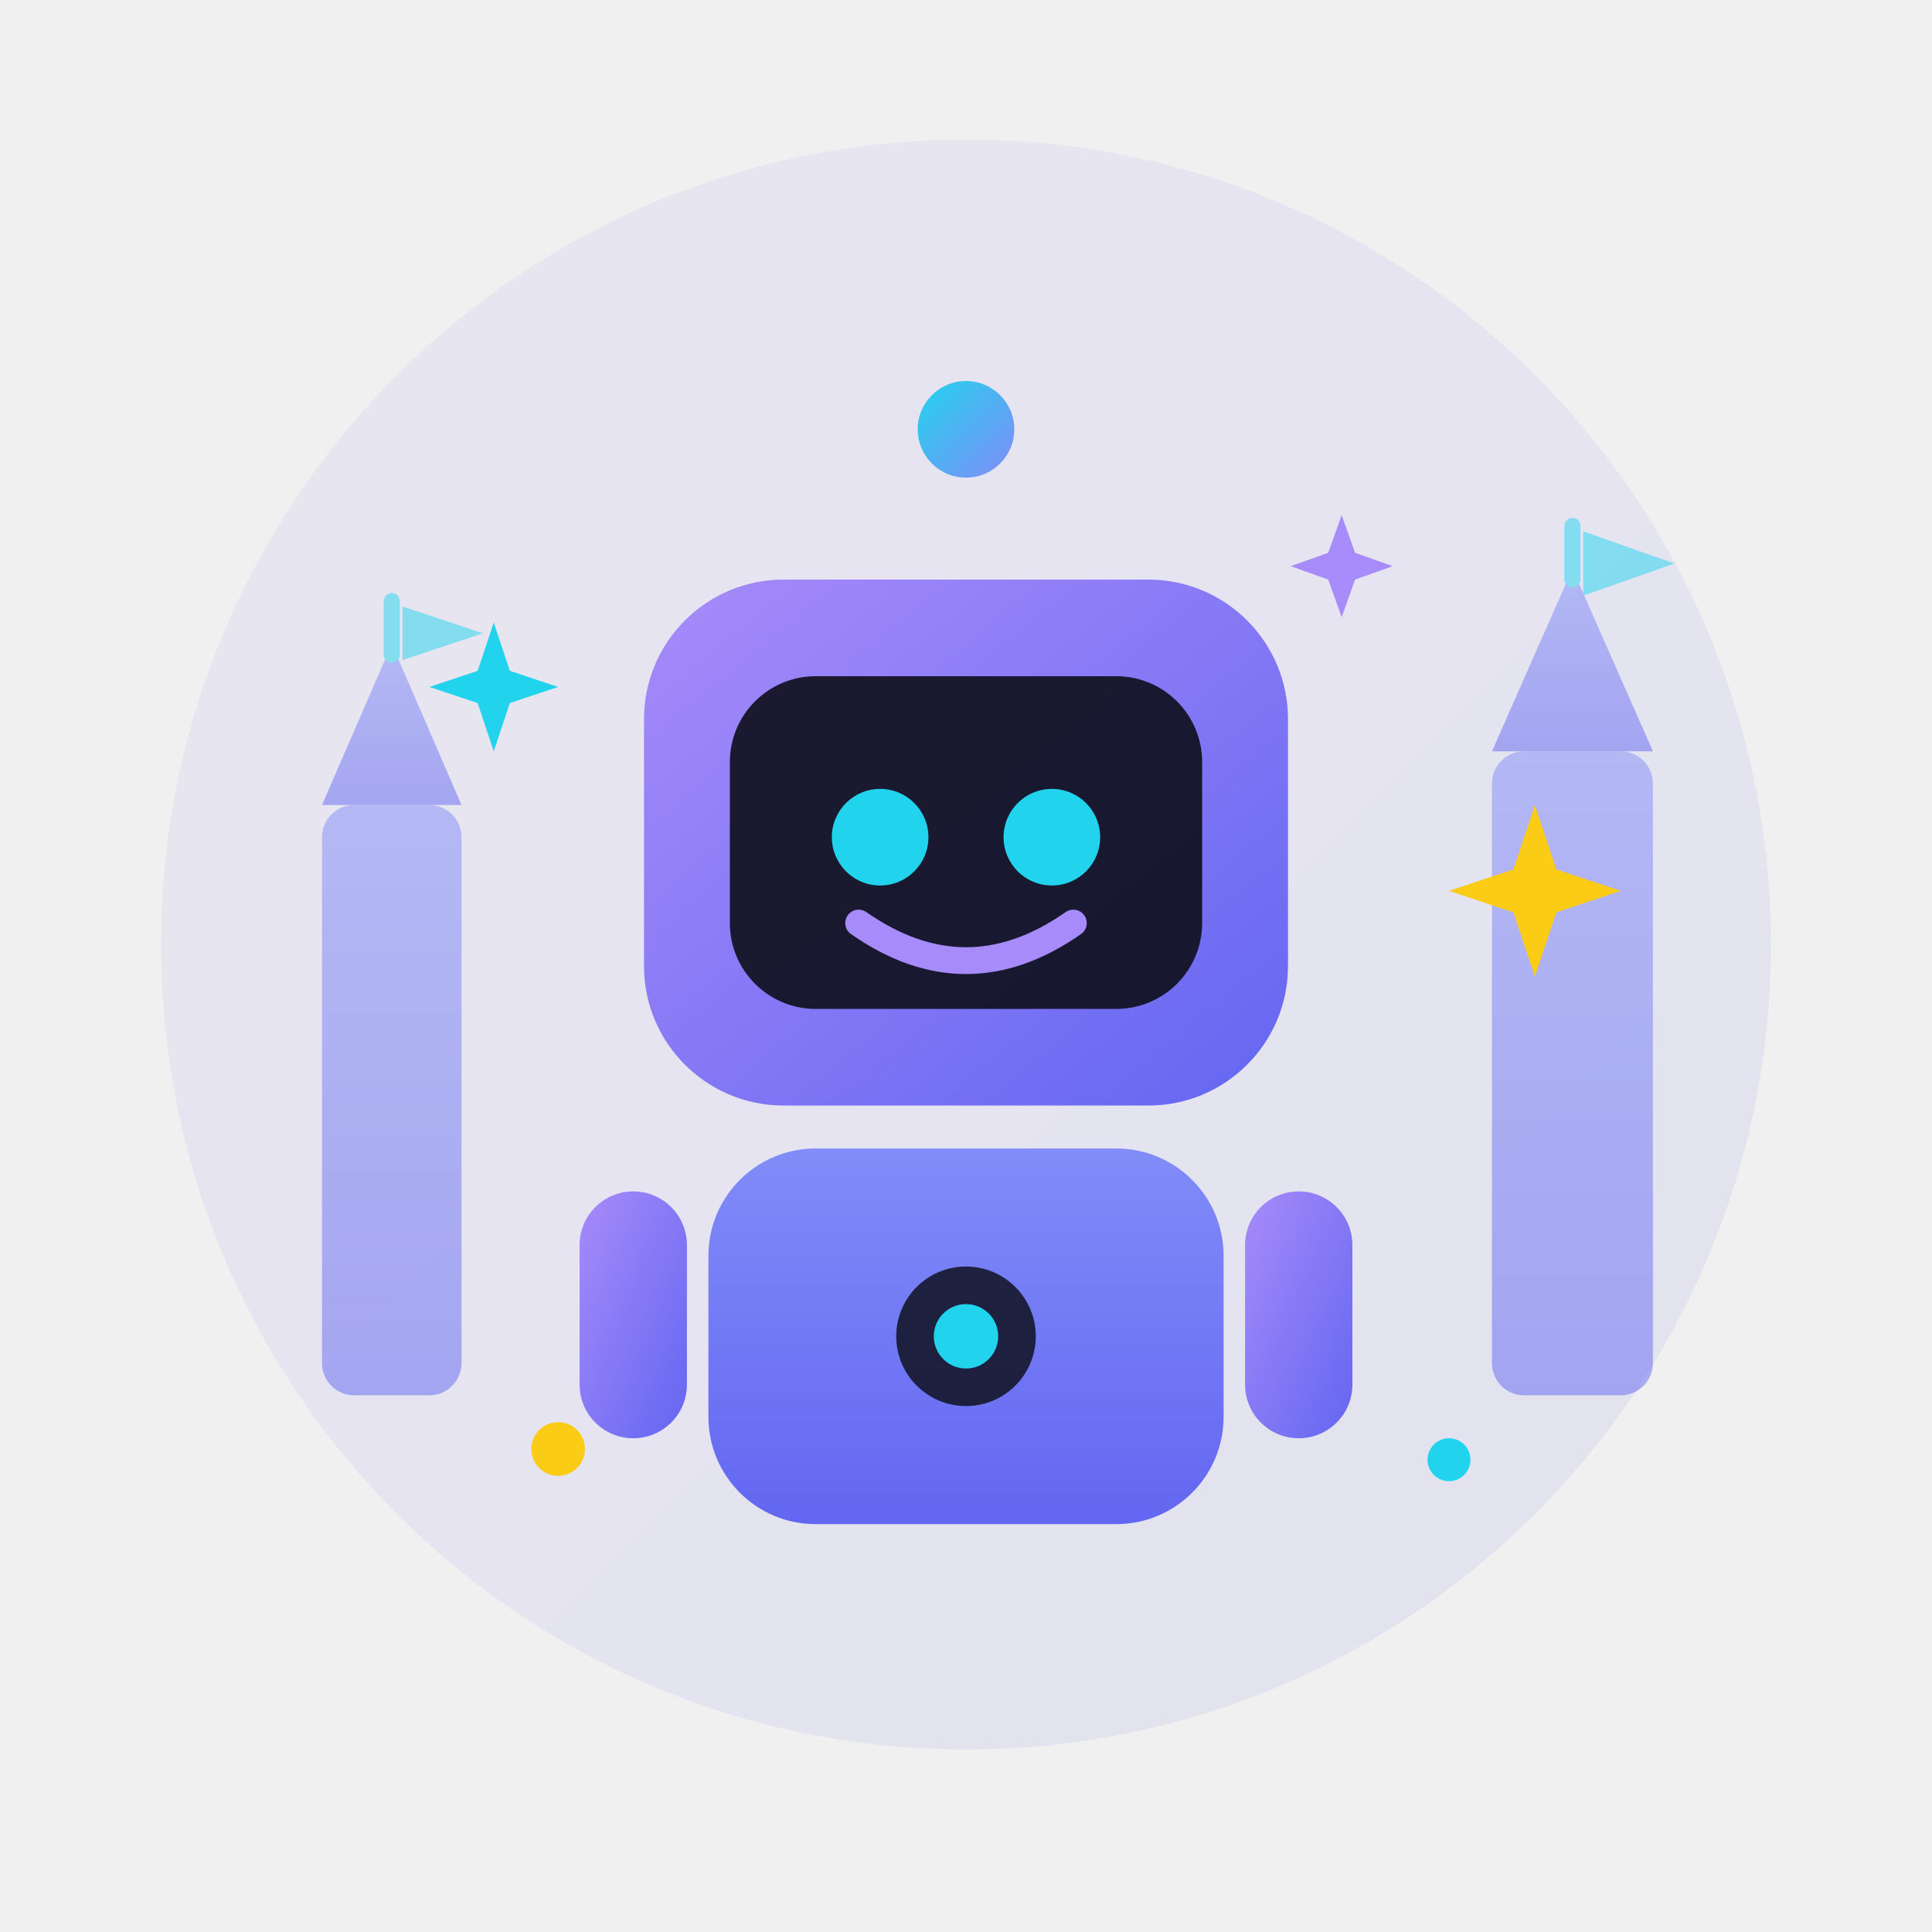
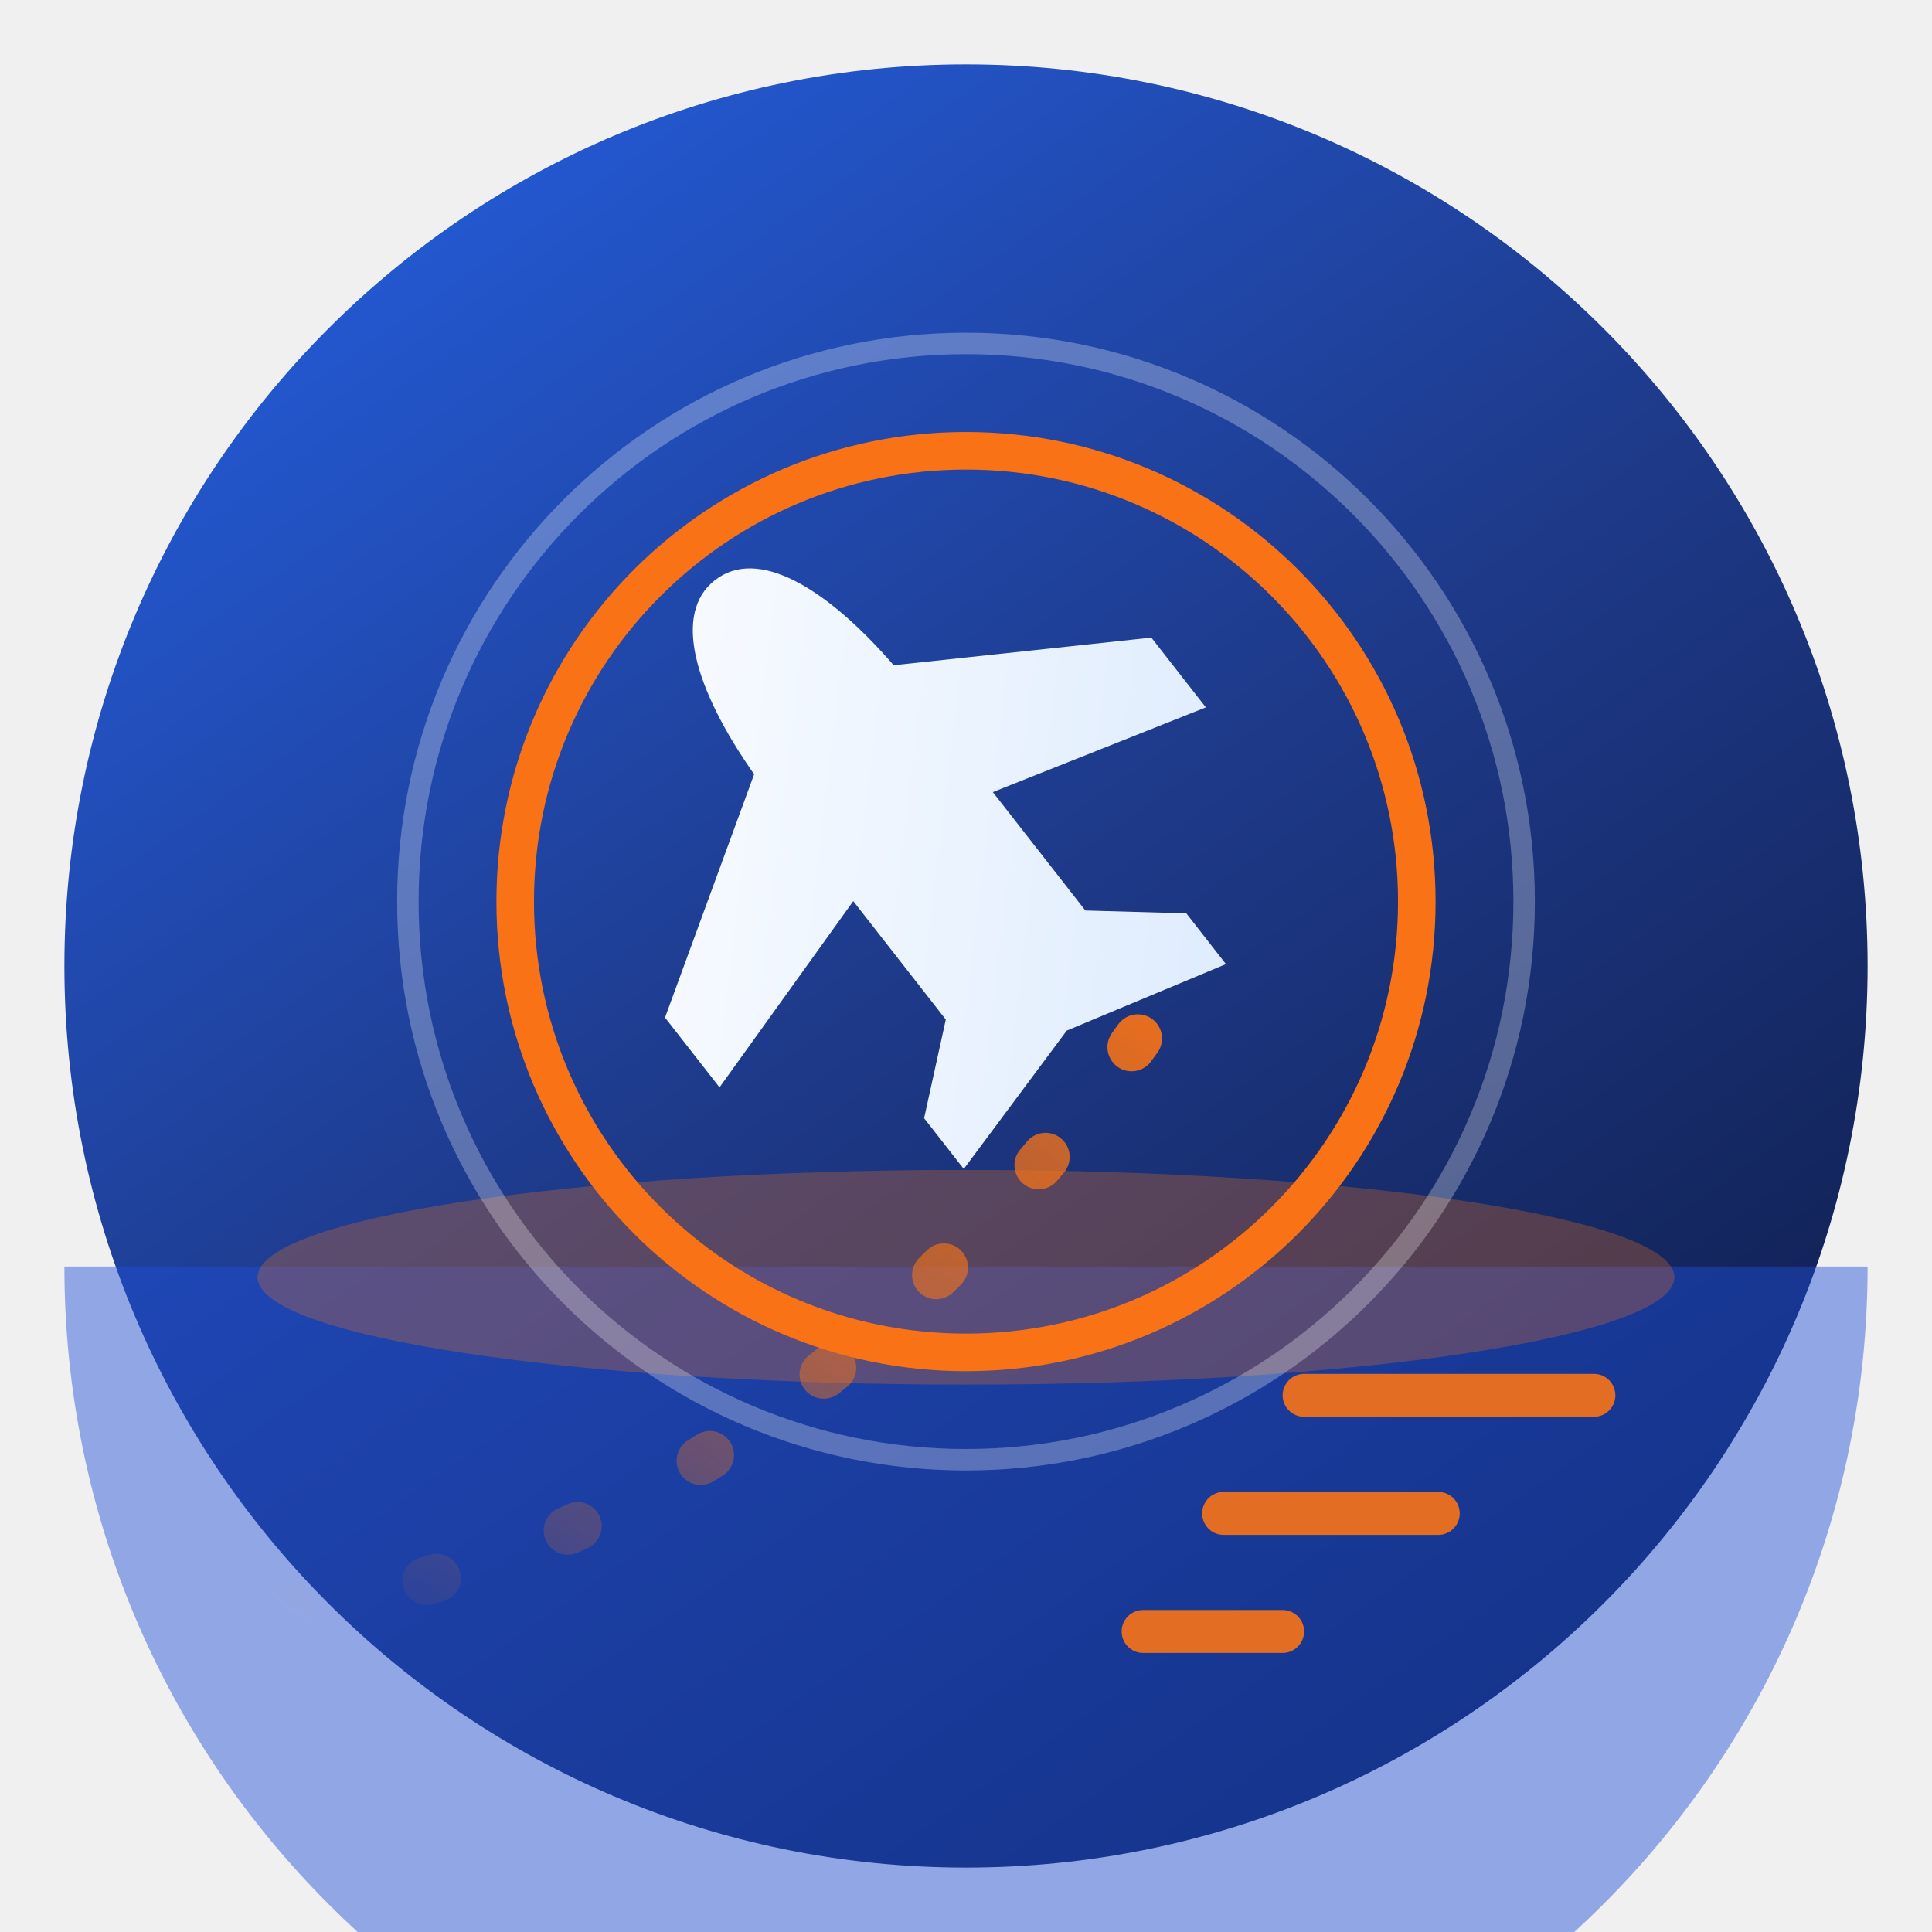
- <svg xmlns="http://www.w3.org/2000/svg" width="360" height="360" viewBox="0 0 360 360" fill="none" role="img" aria-label="The Imagineer Hack">
+ <svg xmlns="http://www.w3.org/2000/svg" width="360" height="360" viewBox="0 0 360 360" fill="none" role="img" aria-label="AI Flight Academy">
  <defs>
-     <linearGradient id="bot" x1="0" y1="0" x2="1" y2="1">
-       <stop offset="0" stop-color="#a78bfa" />
-       <stop offset="1" stop-color="#6366f1" />
+     <linearGradient id="sky" x1="0" y1="0" x2="0.7" y2="1">
+       <stop offset="0" stop-color="#2563eb" />
+       <stop offset="0.55" stop-color="#1e3a8a" />
+       <stop offset="1" stop-color="#0f1e4d" />
    </linearGradient>
-     <linearGradient id="spire" x1="0" y1="0" x2="0" y2="1">
-       <stop offset="0" stop-color="#818cf8" />
-       <stop offset="1" stop-color="#6366f1" />
+     <linearGradient id="trail" x1="0" y1="1" x2="1" y2="0">
+       <stop offset="0" stop-color="#f97316" stop-opacity="0" />
+       <stop offset="1" stop-color="#f97316" />
    </linearGradient>
-     <linearGradient id="cyan" x1="0" y1="0" x2="1" y2="1">
-       <stop offset="0" stop-color="#22d3ee" />
-       <stop offset="1" stop-color="#818cf8" />
+     <linearGradient id="wing" x1="0" y1="0" x2="1" y2="1">
+       <stop offset="0" stop-color="#ffffff" />
+       <stop offset="1" stop-color="#dbeafe" />
    </linearGradient>
  </defs>
-   <circle cx="180" cy="176" r="150" fill="url(#bot)" opacity="0.10" />
-   <g opacity="0.5">
-     <rect x="60" y="150" width="26" height="110" rx="6" fill="url(#spire)" />
-     <path d="M60 150 L73 120 L86 150 Z" fill="url(#spire)" />
-     <path d="M73 112 L73 122" stroke="#22d3ee" stroke-width="3" stroke-linecap="round" />
-     <path d="M75 113 L90 118 L75 123 Z" fill="#22d3ee" />
-     <rect x="278" y="140" width="30" height="120" rx="6" fill="url(#spire)" />
-     <path d="M278 140 L293 106 L308 140 Z" fill="url(#spire)" />
-     <path d="M293 98 L293 108" stroke="#22d3ee" stroke-width="3" stroke-linecap="round" />
-     <path d="M295 99 L312 105 L295 111 Z" fill="#22d3ee" />
+   <circle cx="180" cy="180" r="168" fill="url(#sky)" />
+   <path d="M12 236 a168 168 0 0 0 336 0 z" fill="#1d4ed8" opacity="0.45" />
+   <ellipse cx="180" cy="238" rx="132" ry="20" fill="#f97316" opacity="0.28" />
+   <path d="M52 300 C118 292 176 250 224 176" stroke="url(#trail)" stroke-width="9" stroke-linecap="round" stroke-dasharray="2 26" fill="none" />
+   <circle cx="180" cy="168" r="104" fill="none" stroke="#ffffff" stroke-width="4" opacity="0.28" />
+   <circle cx="180" cy="168" r="84" fill="none" stroke="#f97316" stroke-width="7" />
+   <g transform="rotate(-38 180 168)">
+     <path d="M180 92 c10 0 15.5 13.5 16.5 33 l41 25.5 v16.5 l-41 -12 v28 l14.5 12 v12 l-31 -8.5 l-31 8.5 v-12 l14.5 -12 v-28 l-41 12 v-16.5 l41 -25.5 c1 -19.5 6.5 -33 16.5 -33 z" fill="url(#wing)" />
  </g>
-   <g>
-     <line x1="180" y1="86" x2="180" y2="108" stroke="url(#bot)" stroke-width="6" stroke-linecap="round" />
-     <circle cx="180" cy="80" r="9" fill="url(#cyan)" />
-     <rect x="120" y="108" width="120" height="98" rx="26" fill="url(#bot)" />
-     <rect x="136" y="126" width="88" height="62" rx="16" fill="#0f1020" opacity="0.92" />
-     <circle cx="164" cy="156" r="9" fill="#22d3ee" />
-     <circle cx="196" cy="156" r="9" fill="#22d3ee" />
-     <path d="M160 172 Q180 186 200 172" stroke="#a78bfa" stroke-width="5" stroke-linecap="round" fill="none" />
-     <rect x="132" y="214" width="96" height="70" rx="20" fill="url(#spire)" />
-     <circle cx="180" cy="249" r="13" fill="#0f1020" opacity="0.85" />
-     <circle cx="180" cy="249" r="6" fill="#22d3ee" />
-     <rect x="108" y="222" width="20" height="46" rx="10" fill="url(#bot)" />
-     <rect x="232" y="222" width="20" height="46" rx="10" fill="url(#bot)" />
+   <g stroke="#f97316" stroke-width="8" stroke-linecap="round" opacity="0.9">
+     <path d="M243 260 h54" />
+     <path d="M228 282 h40" />
+     <path d="M213 304 h26" />
  </g>
-   <g fill="#facc15">
-     <path d="M286 150 l4 12 l12 4 l-12 4 l-4 12 l-4 -12 l-12 -4 l12 -4 Z" />
-   </g>
-   <g fill="#22d3ee">
-     <path d="M92 116 l3 9 l9 3 l-9 3 l-3 9 l-3 -9 l-9 -3 l9 -3 Z" />
-   </g>
-   <g fill="#a78bfa">
-     <path d="M250 96 l2.5 7 l7 2.5 l-7 2.5 l-2.5 7 l-2.5 -7 l-7 -2.5 l7 -2.5 Z" />
-   </g>
-   <circle cx="104" cy="270" r="5" fill="#facc15" />
-   <circle cx="270" cy="272" r="4" fill="#22d3ee" />
</svg>
